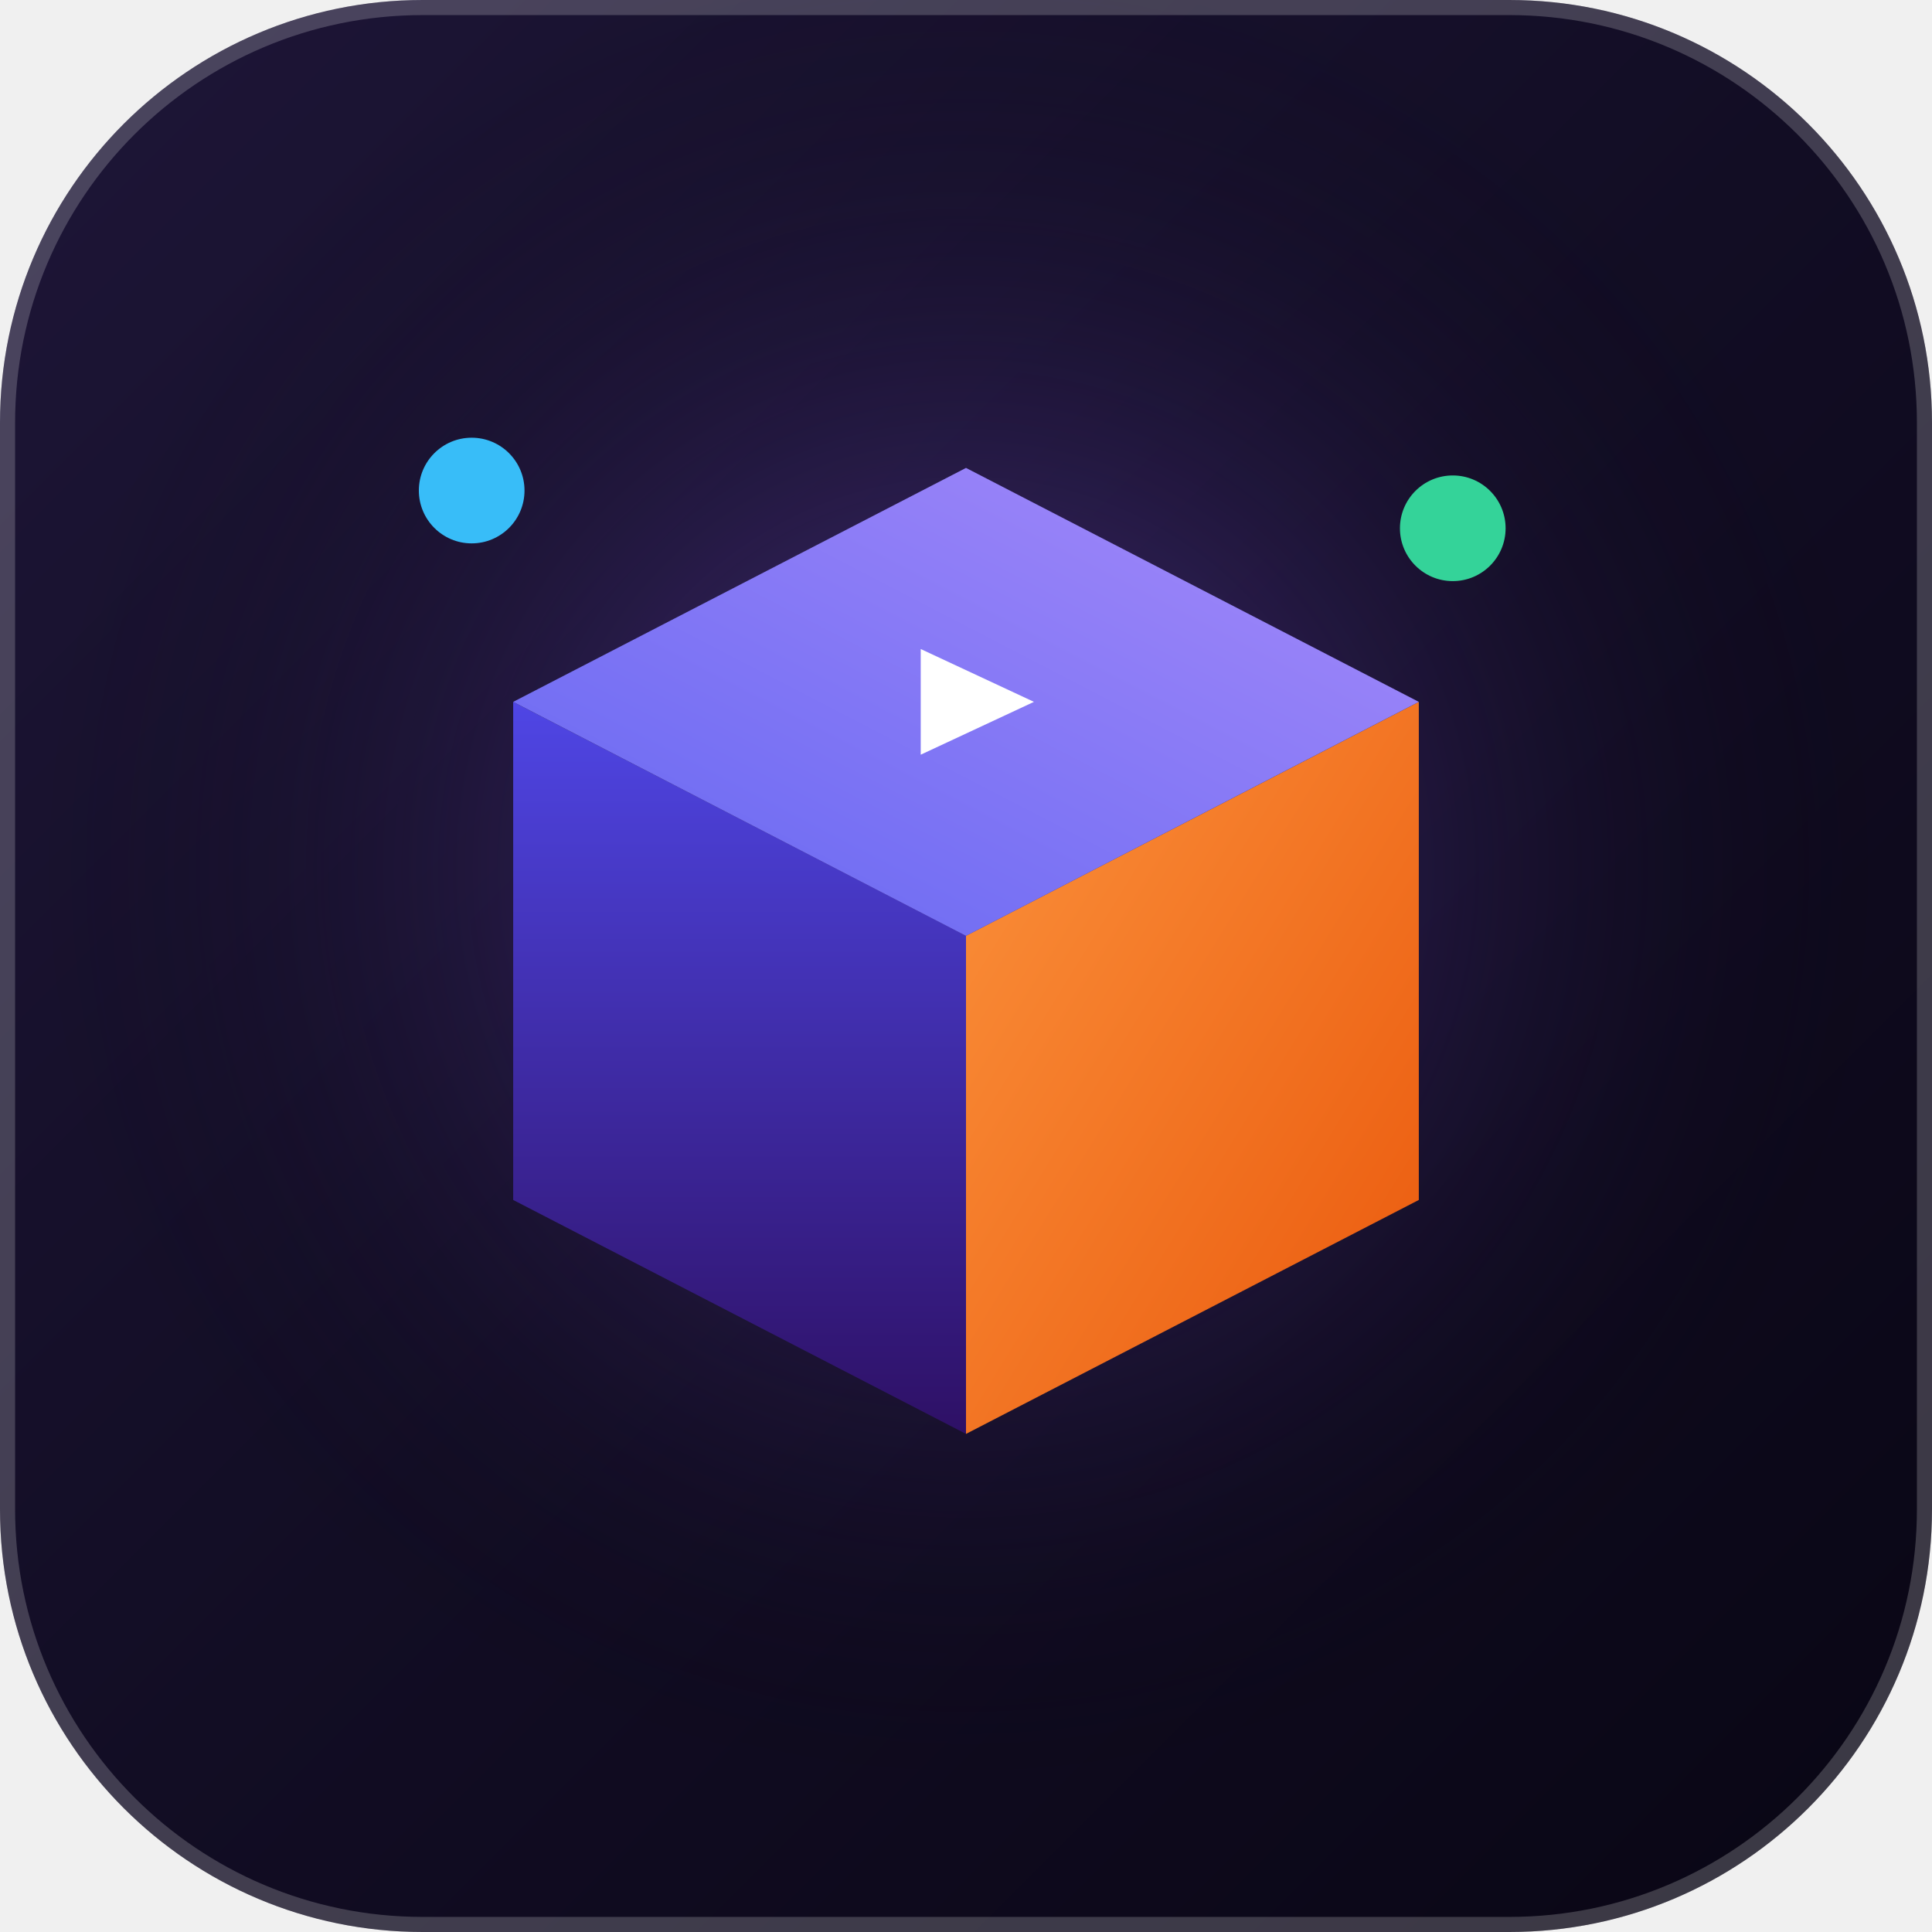
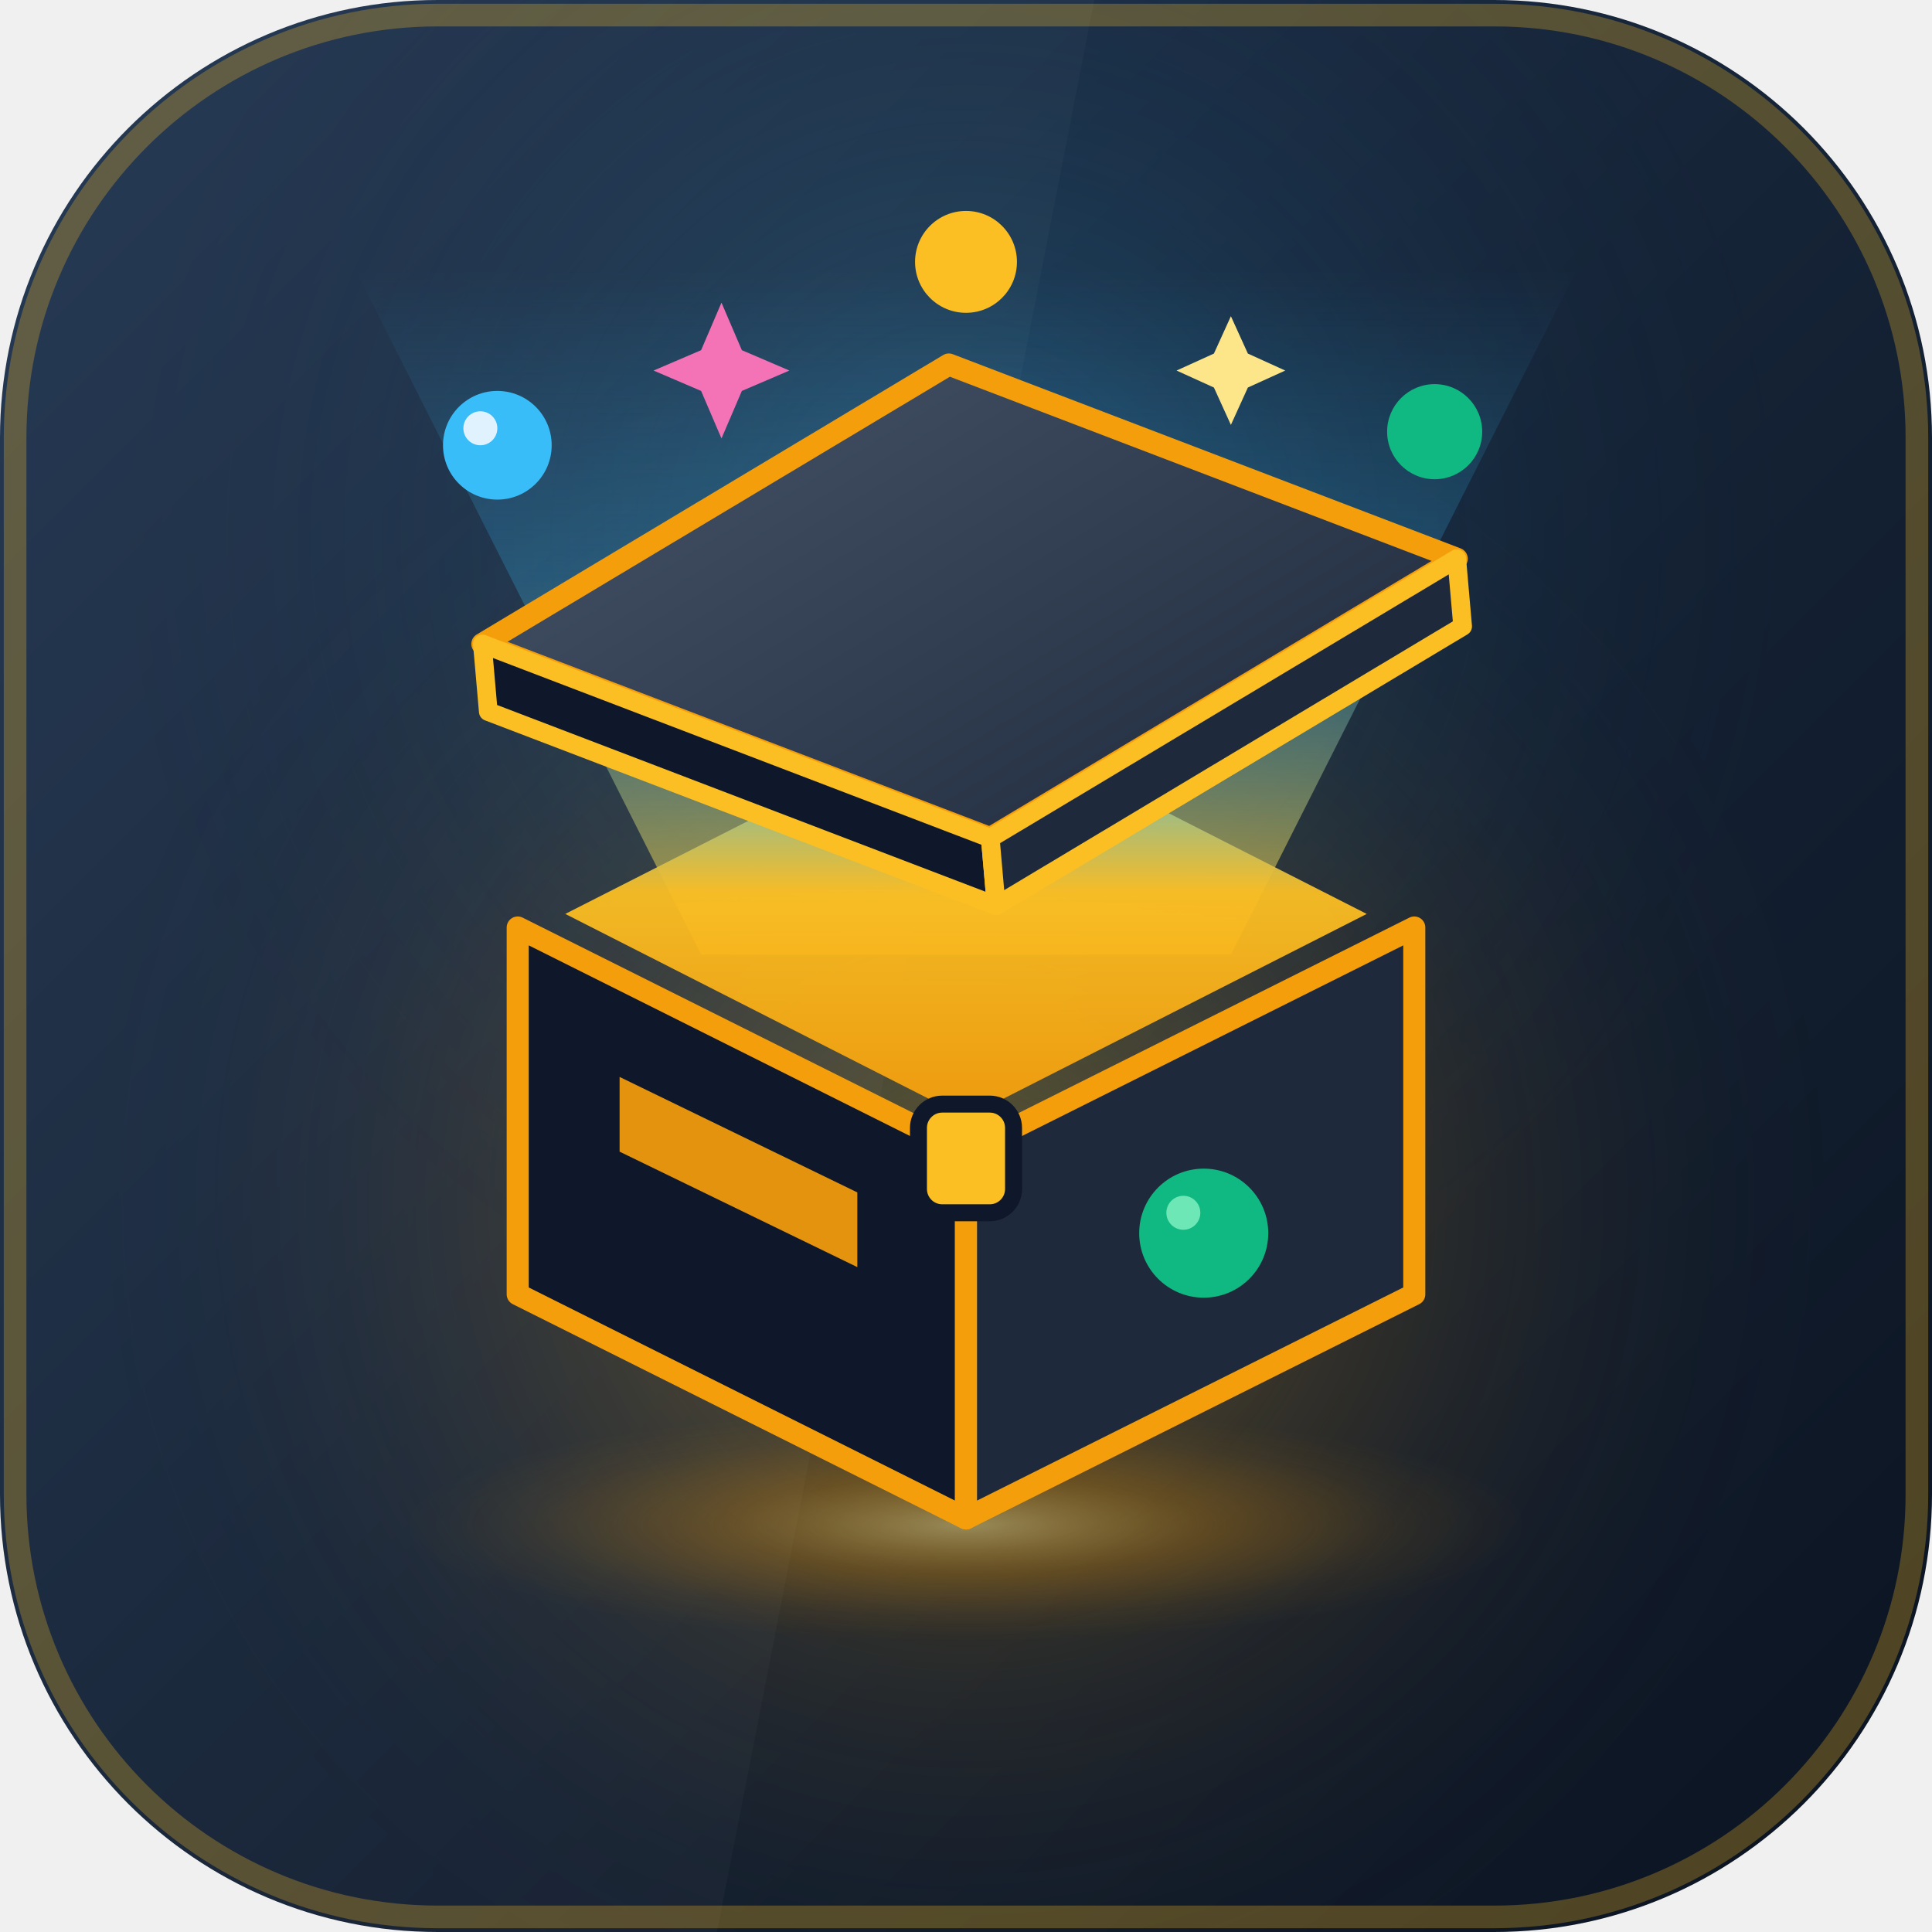
- <svg xmlns="http://www.w3.org/2000/svg" viewBox="0 0 512 512" width="48" height="48">
+ <svg xmlns="http://www.w3.org/2000/svg" width="512" height="512" viewBox="0 0 512 512">
  <defs>
-     <linearGradient id="bgFav" x1="0%" y1="0%" x2="100%" y2="100%">
-       <stop offset="0%" stop-color="#1E1638" />
-       <stop offset="50%" stop-color="#120D24" />
-       <stop offset="100%" stop-color="#090614" />
+     <clipPath id="tileClip">
+       <rect width="512" height="512" rx="116" />
+     </clipPath>
+     <linearGradient id="bgNavy" x1="0%" y1="0%" x2="100%" y2="100%">
+       <stop offset="0%" stop-color="#223652" />
+       <stop offset="52%" stop-color="#152336" />
+       <stop offset="100%" stop-color="#0B1320" />
    </linearGradient>
-     <radialGradient id="centerGlowFav" cx="50%" cy="45%" r="48%">
-       <stop offset="0%" stop-color="#8B5CF6" stop-opacity="0.5" />
-       <stop offset="100%" stop-color="#000000" stop-opacity="0" />
+     <radialGradient id="amberAura" cx="50%" cy="62%" r="46%">
+       <stop offset="0%" stop-color="#FBBF24" stop-opacity="0.34" />
+       <stop offset="48%" stop-color="#F59E0B" stop-opacity="0.12" />
+       <stop offset="100%" stop-color="#0F172A" stop-opacity="0" />
    </radialGradient>
-     <linearGradient id="boxTopFav" x1="0%" y1="100%" x2="100%" y2="0%">
-       <stop offset="0%" stop-color="#6366F1" />
-       <stop offset="100%" stop-color="#A78BFA" />
+     <radialGradient id="skyAura" cx="50%" cy="28%" r="44%">
+       <stop offset="0%" stop-color="#38BDF8" stop-opacity="0.24" />
+       <stop offset="100%" stop-color="#0F172A" stop-opacity="0" />
+     </radialGradient>
+     <radialGradient id="floorGlowGrad" cx="50%" cy="50%" r="50%">
+       <stop offset="0%" stop-color="#FDE68A" stop-opacity="0.48" />
+       <stop offset="42%" stop-color="#F59E0B" stop-opacity="0.24" />
+       <stop offset="78%" stop-color="#F59E0B" stop-opacity="0.06" />
+       <stop offset="100%" stop-color="#F59E0B" stop-opacity="0" />
+     </radialGradient>
+     <linearGradient id="beamGrad" x1="0" y1="1" x2="0" y2="0">
+       <stop offset="0%" stop-color="#FBBF24" stop-opacity="0.72" />
+       <stop offset="55%" stop-color="#38BDF8" stop-opacity="0.24" />
+       <stop offset="100%" stop-color="#38BDF8" stop-opacity="0" />
    </linearGradient>
-     <linearGradient id="boxLeftFav" x1="50%" y1="0%" x2="50%" y2="100%">
-       <stop offset="0%" stop-color="#4F46E5" />
-       <stop offset="100%" stop-color="#2E1065" />
+     <linearGradient id="coreGlow" x1="0" y1="1" x2="0" y2="0">
+       <stop offset="0%" stop-color="#F59E0B" />
+       <stop offset="55%" stop-color="#FBBF24" />
+       <stop offset="100%" stop-color="#38BDF8" />
    </linearGradient>
-     <linearGradient id="boxRightFav" x1="0%" y1="0%" x2="100%" y2="100%">
-       <stop offset="0%" stop-color="#FB923C" />
-       <stop offset="100%" stop-color="#EA580C" />
+     <linearGradient id="lidTop" x1="0%" y1="0%" x2="100%" y2="100%">
+       <stop offset="0%" stop-color="#475569" />
+       <stop offset="100%" stop-color="#1E293B" />
    </linearGradient>
  </defs>
-   <rect width="512" height="512" rx="112" fill="url(#bgFav)" />
-   <rect width="512" height="512" rx="112" fill="url(#centerGlowFav)" />
-   <rect x="2" y="2" width="508" height="508" rx="110" fill="none" stroke="#FFFFFF" stroke-opacity="0.2" stroke-width="4" />
-   <g>
-     <path d="M256 248 L136 186 V318 L256 380 Z" fill="url(#boxLeftFav)" />
-     <path d="M256 248 L376 186 V318 L256 380 Z" fill="url(#boxRightFav)" />
-     <path d="M256 124 L376 186 L256 248 L136 186 Z" fill="url(#boxTopFav)" />
-     <polygon points="244,172 274,186 244,200" fill="#FFFFFF" />
-     <circle cx="125" cy="130" r="14" fill="#38BDF8" />
-     <circle cx="385" cy="140" r="14" fill="#34D399" />
+   <g clip-path="url(#tileClip)">
+     <rect width="512" height="512" rx="116" fill="url(#bgNavy)" />
+     <rect width="512" height="512" rx="116" fill="url(#amberAura)" />
+     <rect width="512" height="512" rx="116" fill="url(#skyAura)" />
+     <polygon points="0,0 290,0 190,512 0,512" fill="#FFFFFF" fill-opacity="0.025" />
+     <g transform="translate(25.60, 31.60) scale(0.9)">
+       <polygon points="178,246 334,246 436,44 76,44" fill="url(#beamGrad)" />
+       <ellipse cx="256" cy="414" rx="164" ry="34" fill="url(#floorGlowGrad)" />
+       <polygon points="256,174 374,234 256,294 138,234" fill="url(#coreGlow)" fill-opacity="0.95" />
+       <polygon points="124,238 256,304 256,412 124,346" fill="#0F172A" stroke="#F59E0B" stroke-width="6.5" stroke-linejoin="round" />
+       <polygon points="154,282 224,316 224,338 154,304" fill="#F59E0B" fill-opacity="0.92" />
+       <polygon points="388,238 256,304 256,412 388,346" fill="#1E293B" stroke="#F59E0B" stroke-width="6.5" stroke-linejoin="round" />
+       <circle cx="326" cy="328" r="19" fill="#10B981" />
+       <circle cx="320" cy="322" r="5" fill="#6EE7B7" />
+       <rect x="242" y="290" width="28" height="32" rx="7" fill="#FBBF24" stroke="#0F172A" stroke-width="5" />
+       <g transform="translate(0, -40) rotate(-5 256 170)">
+         <polygon points="256,112 400,182 256,252 112,182" fill="url(#lidTop)" stroke="#F59E0B" stroke-width="6.5" stroke-linejoin="round" />
+         <polygon points="112,182 256,252 256,272 112,202" fill="#0F172A" stroke="#FBBF24" stroke-width="5.5" stroke-linejoin="round" />
+         <polygon points="400,182 256,252 256,272 400,202" fill="#1E293B" stroke="#FBBF24" stroke-width="5.5" stroke-linejoin="round" />
+       </g>
+       <circle cx="118" cy="96" r="16" fill="#38BDF8" />
+       <circle cx="113" cy="91" r="5" fill="#E0F2FE" />
+       <circle cx="394" cy="92" r="14" fill="#10B981" />
+       <circle cx="256" cy="42" r="15" fill="#FBBF24" />
+       <polygon points="184,54 190,68 204,74 190,80 184,94 178,80 164,74 178,68" fill="#F472B6" />
+       <polygon points="334,58 339,69 350,74 339,79 334,90 329,79 318,74 329,69" fill="#FDE68A" />
+     </g>
+     <rect x="4" y="4" width="504" height="504" rx="112" fill="none" stroke="#FBBF24" stroke-opacity="0.28" stroke-width="6" />
  </g>
</svg>
